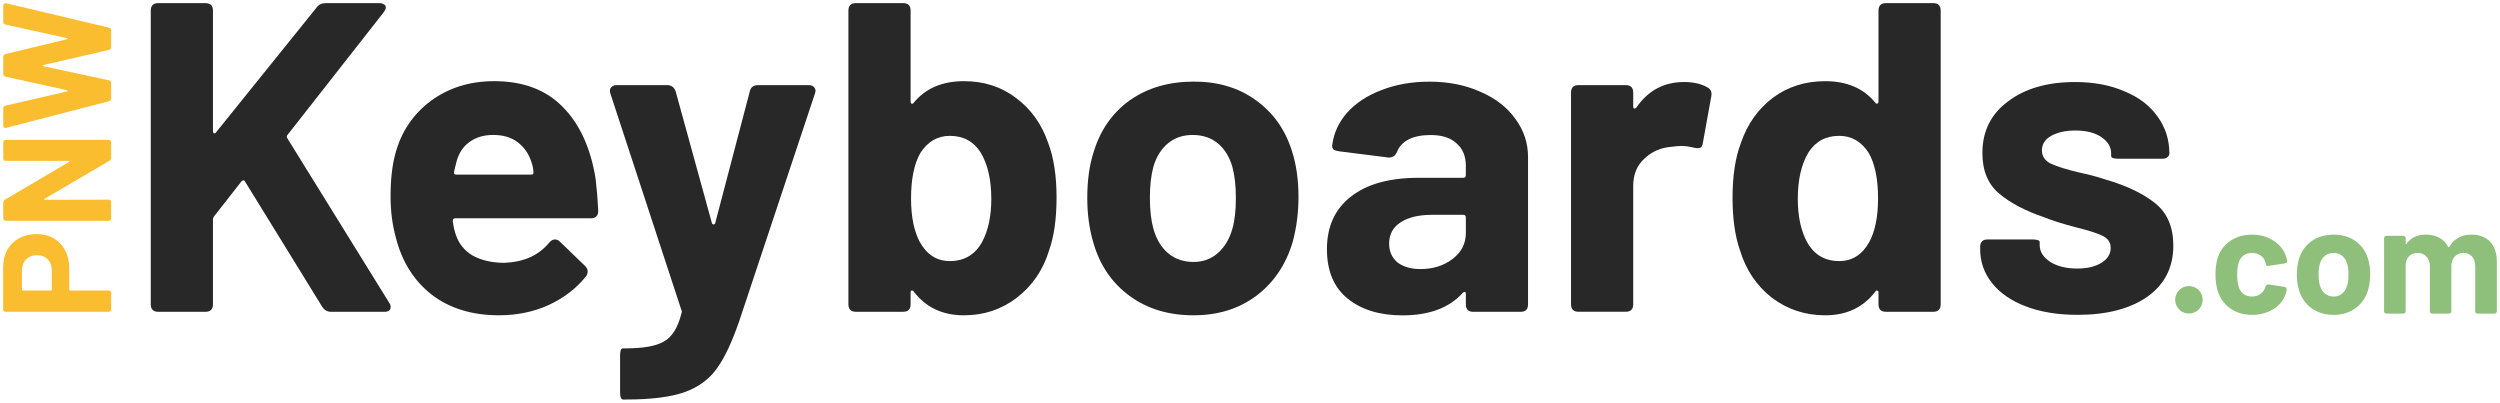
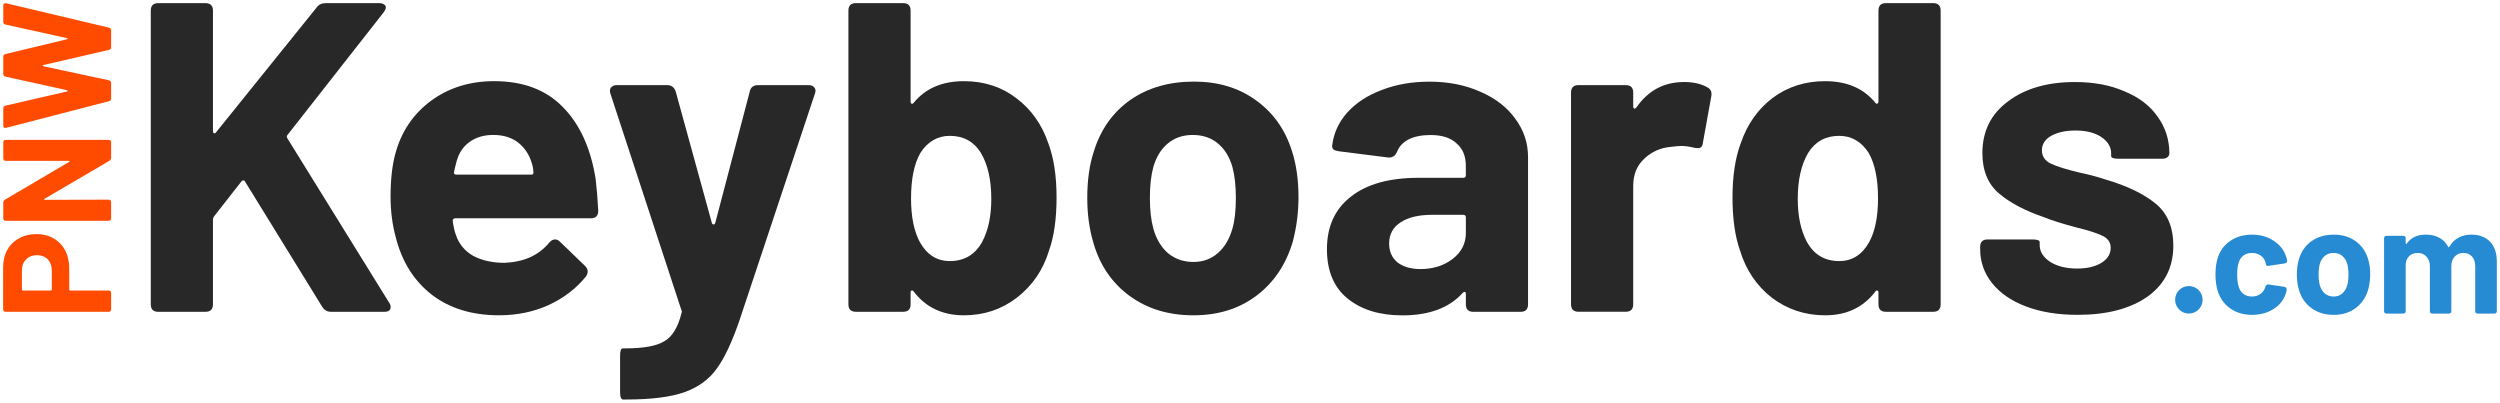
<svg xmlns="http://www.w3.org/2000/svg" width="810.01" height="130.44" version="1.1" viewBox="0 0 214.31 34.512">
-   <g transform="translate(12.663 -111.92)">
-     <g transform="translate(-2.6031e-6 3.0575e-6)">
-       <g fill="#282828">
-         <path d="m0.903 138.65q-0.643 0-0.643-0.643v-25.175q0-0.643 0.643-0.643h4.045q0.643 0 0.643 0.643v10.319q0 0.151 0.076 0.189 0.113 0.038 0.189-0.076l8.618-10.697q0.265-0.378 0.794-0.378h4.574q0.265 0 0.416 0.113 0.151 0.076 0.151 0.265 0 0.151-0.189 0.416l-8.241 10.508q-0.113 0.113 0 0.302l8.732 14.1q0.113 0.151 0.113 0.34 0 0.416-0.529 0.416h-4.574q-0.491 0-0.756-0.416l-6.615-10.735q-0.038-0.113-0.151-0.113-0.113 0-0.189 0.113l-2.306 2.948q-0.113 0.151-0.113 0.265v7.295q0 0.643-0.643 0.643z" />
-         <path d="m30.606 134.45q2.495-0.113 3.818-1.739 0.227-0.265 0.491-0.265 0.227 0 0.416 0.189l2.155 2.079q0.227 0.227 0.227 0.454 0 0.265-0.151 0.454-1.247 1.55-3.213 2.457-1.928 0.869-4.234 0.869-3.478 0-5.783-1.777-2.268-1.777-3.062-4.876-0.454-1.663-0.454-3.515 0-2.192 0.416-3.704 0.756-2.797 3.024-4.498 2.306-1.701 5.443-1.701 3.704 0 5.859 2.192 2.192 2.192 2.835 6.162 0.151 1.247 0.227 2.759 0 0.643-0.643 0.643h-11.605q-0.227 0-0.227 0.227 0.113 0.794 0.265 1.172 0.378 1.172 1.474 1.814 1.134 0.605 2.722 0.605zm-0.983-10.962q-1.21 0-2.041 0.605-0.794 0.567-1.096 1.625-0.189 0.718-0.227 0.945-0.038 0.227 0.189 0.227h6.426q0.189 0 0.189-0.151 0-0.416-0.151-0.869-0.34-1.096-1.172-1.739-0.832-0.643-2.117-0.643z" />
-         <path d="m40.757 146.17q-0.265 0-0.265-0.643v-3.1q0-0.643 0.227-0.643h0.227q2.344 0 3.326-0.605 1.021-0.567 1.474-2.381 0.076-0.189 0-0.302l-6.086-18.56q-0.038-0.076-0.038-0.227 0-0.227 0.151-0.34 0.151-0.151 0.416-0.151h4.347q0.529 0 0.718 0.529l3.1 11.264q0.038 0.151 0.151 0.151 0.113 0 0.151-0.151l2.948-11.227q0.113-0.567 0.718-0.567h4.347q0.34 0 0.491 0.227 0.151 0.189 0.038 0.491l-6.464 19.429q-0.945 2.759-1.928 4.12-0.983 1.399-2.759 2.041-1.777 0.643-5.027 0.643z" />
-         <path d="m89.652 138.95q-3.213 0-5.481-1.663-2.268-1.663-3.1-4.536-0.529-1.777-0.529-3.856 0-2.306 0.567-4.007 0.869-2.797 3.1-4.385 2.268-1.588 5.481-1.588 3.1 0 5.292 1.588 2.23 1.588 3.1 4.347 0.567 1.739 0.567 3.969 0 1.966-0.491 3.818-0.869 2.948-3.137 4.649-2.23 1.663-5.368 1.663zm0-4.574q1.21 0 2.079-0.756 0.869-0.756 1.247-2.079 0.302-1.021 0.302-2.646 0-1.588-0.302-2.684-0.378-1.285-1.247-2.003-0.869-0.718-2.155-0.718-1.247 0-2.117 0.718-0.869 0.718-1.247 2.003-0.302 1.096-0.302 2.684 0 1.55 0.302 2.646 0.378 1.323 1.247 2.079 0.907 0.756 2.192 0.756z" />
-         <path d="m109.86 118.92q2.457 0 4.385 0.869 1.928 0.832 2.986 2.306 1.096 1.474 1.096 3.289v12.625q0 0.643-0.643 0.643h-4.045q-0.643 0-0.643-0.643v-0.907q0-0.151-0.076-0.151-0.076-0.038-0.189 0.076-1.739 1.928-5.179 1.928-2.911 0-4.687-1.436-1.777-1.436-1.777-4.234 0-2.911 2.041-4.498 2.041-1.625 5.821-1.625h3.818q0.227 0 0.227-0.227v-0.794q0-1.247-0.794-1.928-0.756-0.718-2.23-0.718-1.134 0-1.89 0.378-0.718 0.378-0.983 1.058-0.227 0.529-0.756 0.491l-4.196-0.529q-0.302-0.038-0.491-0.151-0.151-0.151-0.113-0.378 0.189-1.55 1.285-2.797 1.134-1.247 2.948-1.928 1.852-0.718 4.082-0.718zm-0.756 16.065q1.625 0 2.759-0.869t1.134-2.23v-1.323q0-0.227-0.227-0.227h-2.684q-1.701 0-2.684 0.643-0.983 0.643-0.983 1.814 0 1.021 0.718 1.625 0.756 0.567 1.966 0.567z" />
-         <path d="m131.69 118.95q1.21 0 2.003 0.454 0.454 0.227 0.34 0.794l-0.718 3.969q-0.038 0.34-0.227 0.416-0.151 0.076-0.529 0-0.605-0.151-1.096-0.151-0.265 0-0.869 0.076-1.361 0.113-2.306 1.021-0.945 0.869-0.945 2.344v10.13q0 0.643-0.643 0.643h-4.045q-0.643 0-0.643-0.643v-18.144q0-0.643 0.643-0.643h4.045q0.643 0 0.643 0.643v1.172q0 0.151 0.076 0.189t0.189-0.076q1.512-2.192 4.082-2.192z" />
-         <path d="m165.44 138.91q-2.533 0-4.423-0.718-1.89-0.718-2.911-2.003t-1.021-2.911v-0.189q0-0.643 0.643-0.643h3.818q0.643 0 0.643 0.227v0.265q0 0.832 0.907 1.436 0.907 0.567 2.306 0.567 1.285 0 2.079-0.491 0.794-0.491 0.794-1.285 0-0.68-0.68-1.021-0.68-0.34-2.23-0.718-1.852-0.491-2.759-0.869-2.457-0.832-3.893-2.041t-1.436-3.478q0-2.797 2.192-4.423 2.192-1.663 5.746-1.663 2.419 0 4.234 0.794 1.852 0.756 2.835 2.155 1.021 1.399 1.021 3.175 0 0.189-0.189 0.34-0.151 0.113-0.454 0.113h-3.704q-0.643 0-0.643-0.227v-0.227q0-0.832-0.832-1.399-0.832-0.567-2.23-0.567-1.247 0-2.079 0.454-0.794 0.454-0.794 1.247 0 0.756 0.756 1.134 0.794 0.378 2.57 0.794 1.096 0.227 2.117 0.567 2.722 0.794 4.271 2.041 1.55 1.247 1.55 3.629 0 2.797-2.23 4.385-2.23 1.55-5.972 1.55z" />
-       </g>
-       <g transform="scale(1.006 .994)" fill="#8ec07c" stroke-width=".235" aria-label="com">
-         <path d="m179.32 139.75q-1.044 0-1.814-0.522-0.757-0.522-1.083-1.436-0.222-0.653-0.222-1.54 0-0.875 0.222-1.514 0.313-0.888 1.083-1.397 0.77-0.509 1.814-0.509t1.827 0.522q0.796 0.522 1.057 1.318 0.078 0.183 0.104 0.405v0.026q0 0.17-0.196 0.209l-1.371 0.209-0.065 0.013q-0.157 0-0.183-0.157l-0.039-0.183q-0.091-0.339-0.405-0.561-0.313-0.222-0.744-0.222-0.418 0-0.705 0.209-0.287 0.209-0.405 0.574-0.144 0.392-0.144 1.07 0 0.679 0.131 1.07 0.117 0.392 0.405 0.613 0.3 0.222 0.718 0.222 0.405 0 0.705-0.209 0.313-0.222 0.431-0.587l0.013-0.065q0.013-0.052 0.091-0.117 0.078-0.078 0.17-0.065l1.371 0.209q0.104 0.026 0.144 0.091 0.052 0.065 0.039 0.157-0.026 0.209-0.065 0.3-0.274 0.875-1.07 1.371-0.783 0.496-1.814 0.496z" />
-         <path d="m186.28 139.75q-1.109 0-1.893-0.574t-1.07-1.566q-0.183-0.613-0.183-1.331 0-0.796 0.196-1.384 0.3-0.966 1.07-1.514 0.783-0.548 1.893-0.548 1.07 0 1.827 0.548 0.77 0.548 1.07 1.501 0.196 0.6 0.196 1.371 0 0.679-0.17 1.318-0.3 1.018-1.083 1.605-0.77 0.574-1.853 0.574zm0-1.579q0.418 0 0.718-0.261 0.3-0.261 0.431-0.718 0.104-0.352 0.104-0.914 0-0.548-0.104-0.927-0.131-0.444-0.431-0.692-0.3-0.248-0.744-0.248-0.431 0-0.731 0.248-0.3 0.248-0.431 0.692-0.104 0.379-0.104 0.927 0 0.535 0.104 0.914 0.131 0.457 0.431 0.718 0.313 0.261 0.757 0.261z" />
-         <path d="m198.01 132.83q1.018 0 1.592 0.613t0.574 1.723v4.255q0 0.222-0.222 0.222h-1.397q-0.222 0-0.222-0.222v-3.851q0-0.535-0.274-0.848t-0.731-0.313q-0.457 0-0.744 0.313-0.287 0.313-0.287 0.835v3.864q0 0.222-0.222 0.222h-1.384q-0.222 0-0.222-0.222v-3.851q0-0.522-0.287-0.835-0.287-0.326-0.744-0.326-0.418 0-0.705 0.248-0.274 0.248-0.326 0.692v4.072q0 0.222-0.222 0.222h-1.397q-0.222 0-0.222-0.222v-6.265q0-0.222 0.222-0.222h1.397q0.222 0 0.222 0.222v0.418q0 0.052 0.026 0.065 0.039 0.013 0.065-0.039 0.535-0.77 1.645-0.77 0.653 0 1.136 0.274 0.483 0.261 0.744 0.77 0.013 0.052 0.039 0.052 0.039-0.013 0.065-0.052 0.3-0.522 0.783-0.783 0.483-0.261 1.096-0.261z" />
-       </g>
-       <circle cx="174.98" cy="137.62" r="1.179" fill="#8ec07c" style="paint-order:normal" />
-       <g transform="matrix(0 -.98976 1.0103 0 0 0)" fill="#fabd2f" stroke-width=".245" aria-label="PNW">
-         <path d="m-136.24-12.271q0.863 0 1.517 0.353t1.007 1.007q0.366 0.641 0.366 1.478 0 0.824-0.379 1.451-0.366 0.628-1.046 0.981-0.667 0.34-1.543 0.34h-1.844q-0.078 0-0.078 0.078v3.256q0 0.222-0.222 0.222h-1.399q-0.222 0-0.222-0.222v-8.721q0-0.222 0.222-0.222zm-0.275 4.132q0.601 0 0.968-0.34 0.366-0.353 0.366-0.915 0-0.575-0.366-0.928-0.366-0.353-0.968-0.353h-1.647q-0.078 0-0.078 0.078v2.38q0 0.078 0.078 0.078z" />
-         <path d="m-131.98-3.106q-0.222 0-0.222-0.222v-8.708q0-0.222 0.222-0.222h1.347q0.17 0 0.262 0.144l3.269 5.439q0.026 0.052 0.052 0.039 0.039-0.013 0.039-0.065v-5.335q0-0.222 0.222-0.222h1.373q0.222 0 0.222 0.222v8.708q0 0.222-0.222 0.222h-1.334q-0.157 0-0.262-0.157l-3.282-5.492q-0.026-0.052-0.065-0.039-0.026 0.013-0.026 0.065l0.013 5.4q0 0.222-0.222 0.222z" />
-         <path d="m-121.6-3.106q-0.209 0-0.248-0.196l-2.301-8.708q-0.013-0.026-0.013-0.065 0-0.183 0.209-0.183h1.491q0.196 0 0.235 0.196l1.229 5.217q0.013 0.052 0.052 0.052t0.052-0.052l1.177-5.217q0.039-0.196 0.235-0.196h1.478q0.209 0 0.248 0.196l1.281 5.217q0.013 0.052 0.039 0.052 0.039 0 0.052-0.052l1.177-5.217q0.039-0.196 0.235-0.196h1.425q0.118 0 0.157 0.078 0.052 0.065 0.026 0.17l-2.105 8.708q-0.039 0.196-0.248 0.196h-1.438q-0.209 0-0.248-0.196l-1.308-5.557q-0.013-0.052-0.052-0.052t-0.052 0.052l-1.216 5.557q-0.039 0.196-0.235 0.196z" />
-       </g>
-       <path d="m77.191 124.17q0.718 1.89 0.718 4.687 0 2.722-0.643 4.536-0.756 2.495-2.759 4.045-1.966 1.512-4.536 1.512-2.759 0-4.309-2.041-0.076-0.113-0.189-0.076-0.076 0-0.076 0.151v1.021q0 0.643-0.643 0.643h-4.045q-0.643 0-0.643-0.643v-25.175q0-0.643 0.643-0.643h4.045q0.643 0 0.643 0.643v7.787q0 0.151 0.076 0.189 0.113 0.038 0.189-0.076 1.512-1.852 4.309-1.852 2.57 0 4.46 1.436 1.928 1.436 2.759 3.856zm-5.67 8.505q0.794-1.474 0.794-3.704 0-2.457-0.907-3.969-0.907-1.436-2.646-1.436-1.588 0-2.533 1.474-0.794 1.399-0.794 3.893 0 2.344 0.756 3.742 0.907 1.625 2.57 1.625 1.852 0 2.759-1.625z" fill="#282828" />
-       <path d="m148.37 112.83q0-0.643 0.643-0.643h4.045q0.643 0 0.643 0.643v25.175q0 0.643-0.643 0.643h-4.045q-0.643 0-0.643-0.643v-1.021q0-0.151-0.113-0.151-0.076-0.038-0.151 0.076-1.55 2.041-4.309 2.041-2.57 0-4.574-1.512-1.966-1.55-2.722-4.045-0.643-1.814-0.643-4.536 0-2.797 0.718-4.687 0.832-2.419 2.722-3.856 1.928-1.436 4.498-1.436 2.797 0 4.309 1.852 0.076 0.113 0.151 0.076 0.113-0.038 0.113-0.189zm-0.794 19.845q0.756-1.399 0.756-3.742 0-2.495-0.794-3.893-0.945-1.474-2.533-1.474-1.739 0-2.646 1.436-0.907 1.512-0.907 3.969 0 2.23 0.794 3.704 0.907 1.625 2.759 1.625 1.663 0 2.57-1.625z" fill="#282828" />
+   <g transform="translate(12.663 -111.92)" fill="#282828">
+     <path d="m0.903 138.65q-0.643 0-0.643-0.643v-25.175q0-0.643 0.643-0.643h4.045q0.643 0 0.643 0.643v10.319q0 0.151 0.076 0.189 0.113 0.038 0.189-0.076l8.618-10.697q0.265-0.378 0.794-0.378h4.574q0.265 0 0.416 0.113 0.151 0.076 0.151 0.265 0 0.151-0.189 0.416l-8.241 10.508q-0.113 0.113 0 0.302l8.732 14.1q0.113 0.151 0.113 0.34 0 0.416-0.529 0.416h-4.574q-0.491 0-0.756-0.416l-6.615-10.735q-0.038-0.113-0.151-0.113-0.113 0-0.189 0.113l-2.306 2.948q-0.113 0.151-0.113 0.265v7.295q0 0.643-0.643 0.643z" />
+     <path d="m30.606 134.45q2.495-0.113 3.818-1.739 0.227-0.265 0.491-0.265 0.227 0 0.416 0.189l2.155 2.079q0.227 0.227 0.227 0.454 0 0.265-0.151 0.454-1.247 1.55-3.213 2.457-1.928 0.869-4.234 0.869-3.478 0-5.783-1.777-2.268-1.777-3.062-4.876-0.454-1.663-0.454-3.515 0-2.192 0.416-3.704 0.756-2.797 3.024-4.498 2.306-1.701 5.443-1.701 3.704 0 5.859 2.192 2.192 2.192 2.835 6.162 0.151 1.247 0.227 2.759 0 0.643-0.643 0.643h-11.605q-0.227 0-0.227 0.227 0.113 0.794 0.265 1.172 0.378 1.172 1.474 1.814 1.134 0.605 2.722 0.605zm-0.983-10.962q-1.21 0-2.041 0.605-0.794 0.567-1.096 1.625-0.189 0.718-0.227 0.945-0.038 0.227 0.189 0.227h6.426q0.189 0 0.189-0.151 0-0.416-0.151-0.869-0.34-1.096-1.172-1.739t-2.117-0.643z" />
+     <path d="m40.757 146.17q-0.265 0-0.265-0.643v-3.1q0-0.643 0.227-0.643h0.227q2.344 0 3.326-0.605 1.021-0.567 1.474-2.381 0.076-0.189 0-0.302l-6.086-18.56q-0.038-0.076-0.038-0.227 0-0.227 0.151-0.34 0.151-0.151 0.416-0.151h4.347q0.529 0 0.718 0.529l3.1 11.264q0.038 0.151 0.151 0.151 0.113 0 0.151-0.151l2.948-11.227q0.113-0.567 0.718-0.567h4.347q0.34 0 0.491 0.227 0.151 0.189 0.038 0.491l-6.464 19.429q-0.945 2.759-1.928 4.12-0.983 1.399-2.759 2.041-1.777 0.643-5.027 0.643z" />
+     <path d="m89.652 138.95q-3.213 0-5.481-1.663t-3.1-4.536q-0.529-1.777-0.529-3.856 0-2.306 0.567-4.007 0.869-2.797 3.1-4.385 2.268-1.588 5.481-1.588 3.1 0 5.292 1.588 2.23 1.588 3.1 4.347 0.567 1.739 0.567 3.969 0 1.966-0.491 3.818-0.869 2.948-3.137 4.649-2.23 1.663-5.368 1.663zm0-4.574q1.21 0 2.079-0.756 0.869-0.756 1.247-2.079 0.302-1.021 0.302-2.646 0-1.588-0.302-2.684-0.378-1.285-1.247-2.003-0.869-0.718-2.155-0.718-1.247 0-2.117 0.718-0.869 0.718-1.247 2.003-0.302 1.096-0.302 2.684 0 1.55 0.302 2.646 0.378 1.323 1.247 2.079 0.907 0.756 2.192 0.756z" />
+     <path d="m109.86 118.92q2.457 0 4.385 0.869 1.928 0.832 2.986 2.306 1.096 1.474 1.096 3.289v12.625q0 0.643-0.643 0.643h-4.045q-0.643 0-0.643-0.643v-0.907q0-0.151-0.076-0.151-0.076-0.038-0.189 0.076-1.739 1.928-5.179 1.928-2.911 0-4.687-1.436t-1.777-4.234q0-2.911 2.041-4.498 2.041-1.625 5.821-1.625h3.818q0.227 0 0.227-0.227v-0.794q0-1.247-0.794-1.928-0.756-0.718-2.23-0.718-1.134 0-1.89 0.378-0.718 0.378-0.983 1.058-0.227 0.529-0.756 0.491l-4.196-0.529q-0.302-0.038-0.491-0.151-0.151-0.151-0.113-0.378 0.189-1.55 1.285-2.797 1.134-1.247 2.948-1.928 1.852-0.718 4.082-0.718zm-0.756 16.065q1.625 0 2.759-0.869t1.134-2.23v-1.323q0-0.227-0.227-0.227h-2.684q-1.701 0-2.684 0.643-0.983 0.643-0.983 1.814 0 1.021 0.718 1.625 0.756 0.567 1.966 0.567z" />
+     <path d="m131.69 118.95q1.21 0 2.003 0.454 0.454 0.227 0.34 0.794l-0.718 3.969q-0.038 0.34-0.227 0.416-0.151 0.076-0.529 0-0.605-0.151-1.096-0.151-0.265 0-0.869 0.076-1.361 0.113-2.306 1.021-0.945 0.869-0.945 2.344v10.13q0 0.643-0.643 0.643h-4.045q-0.643 0-0.643-0.643v-18.144q0-0.643 0.643-0.643h4.045q0.643 0 0.643 0.643v1.172q0 0.151 0.076 0.189t0.189-0.076q1.512-2.192 4.082-2.192z" />
+     <path d="m165.44 138.91q-2.533 0-4.423-0.718-1.89-0.718-2.911-2.003t-1.021-2.911v-0.189q0-0.643 0.643-0.643h3.818q0.643 0 0.643 0.227v0.265q0 0.832 0.907 1.436 0.907 0.567 2.306 0.567 1.285 0 2.079-0.491 0.794-0.491 0.794-1.285 0-0.68-0.68-1.021-0.68-0.34-2.23-0.718-1.852-0.491-2.759-0.869-2.457-0.832-3.893-2.041t-1.436-3.478q0-2.797 2.192-4.423 2.192-1.663 5.746-1.663 2.419 0 4.234 0.794 1.852 0.756 2.835 2.155 1.021 1.399 1.021 3.175 0 0.189-0.189 0.34-0.151 0.113-0.454 0.113h-3.704q-0.643 0-0.643-0.227v-0.227q0-0.832-0.832-1.399-0.832-0.567-2.23-0.567-1.247 0-2.079 0.454-0.794 0.454-0.794 1.247 0 0.756 0.756 1.134 0.794 0.378 2.57 0.794 1.096 0.227 2.117 0.567 2.722 0.794 4.271 2.041 1.55 1.247 1.55 3.629 0 2.797-2.23 4.385-2.23 1.55-5.972 1.55z" />
+   </g>
+   <g>
+     <g transform="matrix(1.006 0 0 .994 12.663 -111.92)" fill="#268bd2" stroke-width=".235" aria-label="com">
+       <path d="m179.32 139.75q-1.044 0-1.814-0.522-0.757-0.522-1.083-1.436-0.222-0.653-0.222-1.54 0-0.875 0.222-1.514 0.313-0.888 1.083-1.397 0.77-0.509 1.814-0.509t1.827 0.522q0.796 0.522 1.057 1.318 0.078 0.183 0.104 0.405v0.026q0 0.17-0.196 0.209l-1.371 0.209-0.065 0.013q-0.157 0-0.183-0.157l-0.039-0.183q-0.091-0.339-0.405-0.561-0.313-0.222-0.744-0.222-0.418 0-0.705 0.209-0.287 0.209-0.405 0.574-0.144 0.392-0.144 1.07 0 0.679 0.131 1.07 0.117 0.392 0.405 0.613 0.3 0.222 0.718 0.222 0.405 0 0.705-0.209 0.313-0.222 0.431-0.587l0.013-0.065q0.013-0.052 0.091-0.117 0.078-0.078 0.17-0.065l1.371 0.209q0.104 0.026 0.144 0.091 0.052 0.065 0.039 0.157-0.026 0.209-0.065 0.3-0.274 0.875-1.07 1.371-0.783 0.496-1.814 0.496z" />
+       <path d="m186.28 139.75q-1.109 0-1.893-0.574t-1.07-1.566q-0.183-0.613-0.183-1.331 0-0.796 0.196-1.384 0.3-0.966 1.07-1.514 0.783-0.548 1.893-0.548 1.07 0 1.827 0.548 0.77 0.548 1.07 1.501 0.196 0.6 0.196 1.371 0 0.679-0.17 1.318-0.3 1.018-1.083 1.605-0.77 0.574-1.853 0.574zm0-1.579q0.418 0 0.718-0.261 0.3-0.261 0.431-0.718 0.104-0.352 0.104-0.914 0-0.548-0.104-0.927-0.131-0.444-0.431-0.692-0.3-0.248-0.744-0.248-0.431 0-0.731 0.248-0.3 0.248-0.431 0.692-0.104 0.379-0.104 0.927 0 0.535 0.104 0.914 0.131 0.457 0.431 0.718 0.313 0.261 0.757 0.261z" />
+       <path d="m198.01 132.83q1.018 0 1.592 0.613t0.574 1.723v4.255q0 0.222-0.222 0.222h-1.397q-0.222 0-0.222-0.222v-3.851q0-0.535-0.274-0.848t-0.731-0.313q-0.457 0-0.744 0.313-0.287 0.313-0.287 0.835v3.864q0 0.222-0.222 0.222h-1.384q-0.222 0-0.222-0.222v-3.851q0-0.522-0.287-0.835-0.287-0.326-0.744-0.326-0.418 0-0.705 0.248-0.274 0.248-0.326 0.692v4.072q0 0.222-0.222 0.222h-1.397q-0.222 0-0.222-0.222v-6.265q0-0.222 0.222-0.222h1.397q0.222 0 0.222 0.222v0.418q0 0.052 0.026 0.065 0.039 0.013 0.065-0.039 0.535-0.77 1.645-0.77 0.653 0 1.136 0.274 0.483 0.261 0.744 0.77 0.013 0.052 0.039 0.052 0.039-0.013 0.065-0.052 0.3-0.522 0.783-0.783 0.483-0.261 1.096-0.261z" />
+     </g>
+     <circle cx="187.64" cy="25.7" r="1.179" fill="#268bd2" style="paint-order:normal" />
+     <g transform="matrix(0 -.98976 1.0103 0 12.663 -111.92)" fill="#ff4b00" stroke-width=".245" aria-label="PNW">
+       <path d="m-136.24-12.271q0.863 0 1.517 0.353t1.007 1.007q0.366 0.641 0.366 1.478 0 0.824-0.379 1.451-0.366 0.628-1.046 0.981-0.667 0.34-1.543 0.34h-1.844q-0.078 0-0.078 0.078v3.256q0 0.222-0.222 0.222h-1.399q-0.222 0-0.222-0.222v-8.721q0-0.222 0.222-0.222zm-0.275 4.132q0.601 0 0.968-0.34 0.366-0.353 0.366-0.915 0-0.575-0.366-0.928t-0.968-0.353h-1.647q-0.078 0-0.078 0.078v2.38q0 0.078 0.078 0.078z" />
+       <path d="m-131.98-3.106q-0.222 0-0.222-0.222v-8.708q0-0.222 0.222-0.222h1.347q0.17 0 0.262 0.144l3.269 5.439q0.026 0.052 0.052 0.039 0.039-0.013 0.039-0.065v-5.335q0-0.222 0.222-0.222h1.373q0.222 0 0.222 0.222v8.708q0 0.222-0.222 0.222h-1.334q-0.157 0-0.262-0.157l-3.282-5.492q-0.026-0.052-0.065-0.039-0.026 0.013-0.026 0.065l0.013 5.4q0 0.222-0.222 0.222z" />
+       <path d="m-121.6-3.106q-0.209 0-0.248-0.196l-2.301-8.708q-0.013-0.026-0.013-0.065 0-0.183 0.209-0.183h1.491q0.196 0 0.235 0.196l1.229 5.217q0.013 0.052 0.052 0.052t0.052-0.052l1.177-5.217q0.039-0.196 0.235-0.196h1.478q0.209 0 0.248 0.196l1.281 5.217q0.013 0.052 0.039 0.052 0.039 0 0.052-0.052l1.177-5.217q0.039-0.196 0.235-0.196h1.425q0.118 0 0.157 0.078 0.052 0.065 0.026 0.17l-2.105 8.708q-0.039 0.196-0.248 0.196h-1.438q-0.209 0-0.248-0.196l-1.308-5.557q-0.013-0.052-0.052-0.052t-0.052 0.052l-1.216 5.557q-0.039 0.196-0.235 0.196z" />
    </g>
  </g>
+   <path d="m89.854 12.25q0.718 1.89 0.718 4.687 0 2.722-0.643 4.536-0.756 2.495-2.759 4.045-1.966 1.512-4.536 1.512-2.759 0-4.309-2.041-0.076-0.113-0.189-0.076-0.076 0-0.076 0.151v1.021q0 0.643-0.643 0.643h-4.045q-0.643 0-0.643-0.643v-25.175q0-0.643 0.643-0.643h4.045q0.643 0 0.643 0.643v7.787q0 0.151 0.076 0.189 0.113 0.038 0.189-0.076 1.512-1.852 4.309-1.852 2.57 0 4.46 1.436 1.928 1.436 2.759 3.856zm-5.67 8.505q0.794-1.474 0.794-3.704 0-2.457-0.907-3.969-0.907-1.436-2.646-1.436-1.588 0-2.533 1.474-0.794 1.399-0.794 3.893 0 2.344 0.756 3.742 0.907 1.625 2.57 1.625 1.852 0 2.759-1.625z" fill="#282828" />
+   <path d="m161.03 0.91q0-0.643 0.643-0.643h4.045q0.643 0 0.643 0.643v25.175q0 0.643-0.643 0.643h-4.045q-0.643 0-0.643-0.643v-1.021q0-0.151-0.113-0.151-0.076-0.038-0.151 0.076-1.55 2.041-4.309 2.041-2.57 0-4.574-1.512-1.966-1.55-2.722-4.045-0.643-1.814-0.643-4.536 0-2.797 0.718-4.687 0.832-2.419 2.722-3.856 1.928-1.436 4.498-1.436 2.797 0 4.309 1.852 0.076 0.113 0.151 0.076 0.113-0.038 0.113-0.189zm-0.794 19.845q0.756-1.399 0.756-3.742 0-2.495-0.794-3.893-0.945-1.474-2.533-1.474-1.739 0-2.646 1.436-0.907 1.512-0.907 3.969 0 2.23 0.794 3.704 0.907 1.625 2.759 1.625 1.663 0 2.57-1.625z" fill="#282828" />
</svg>
